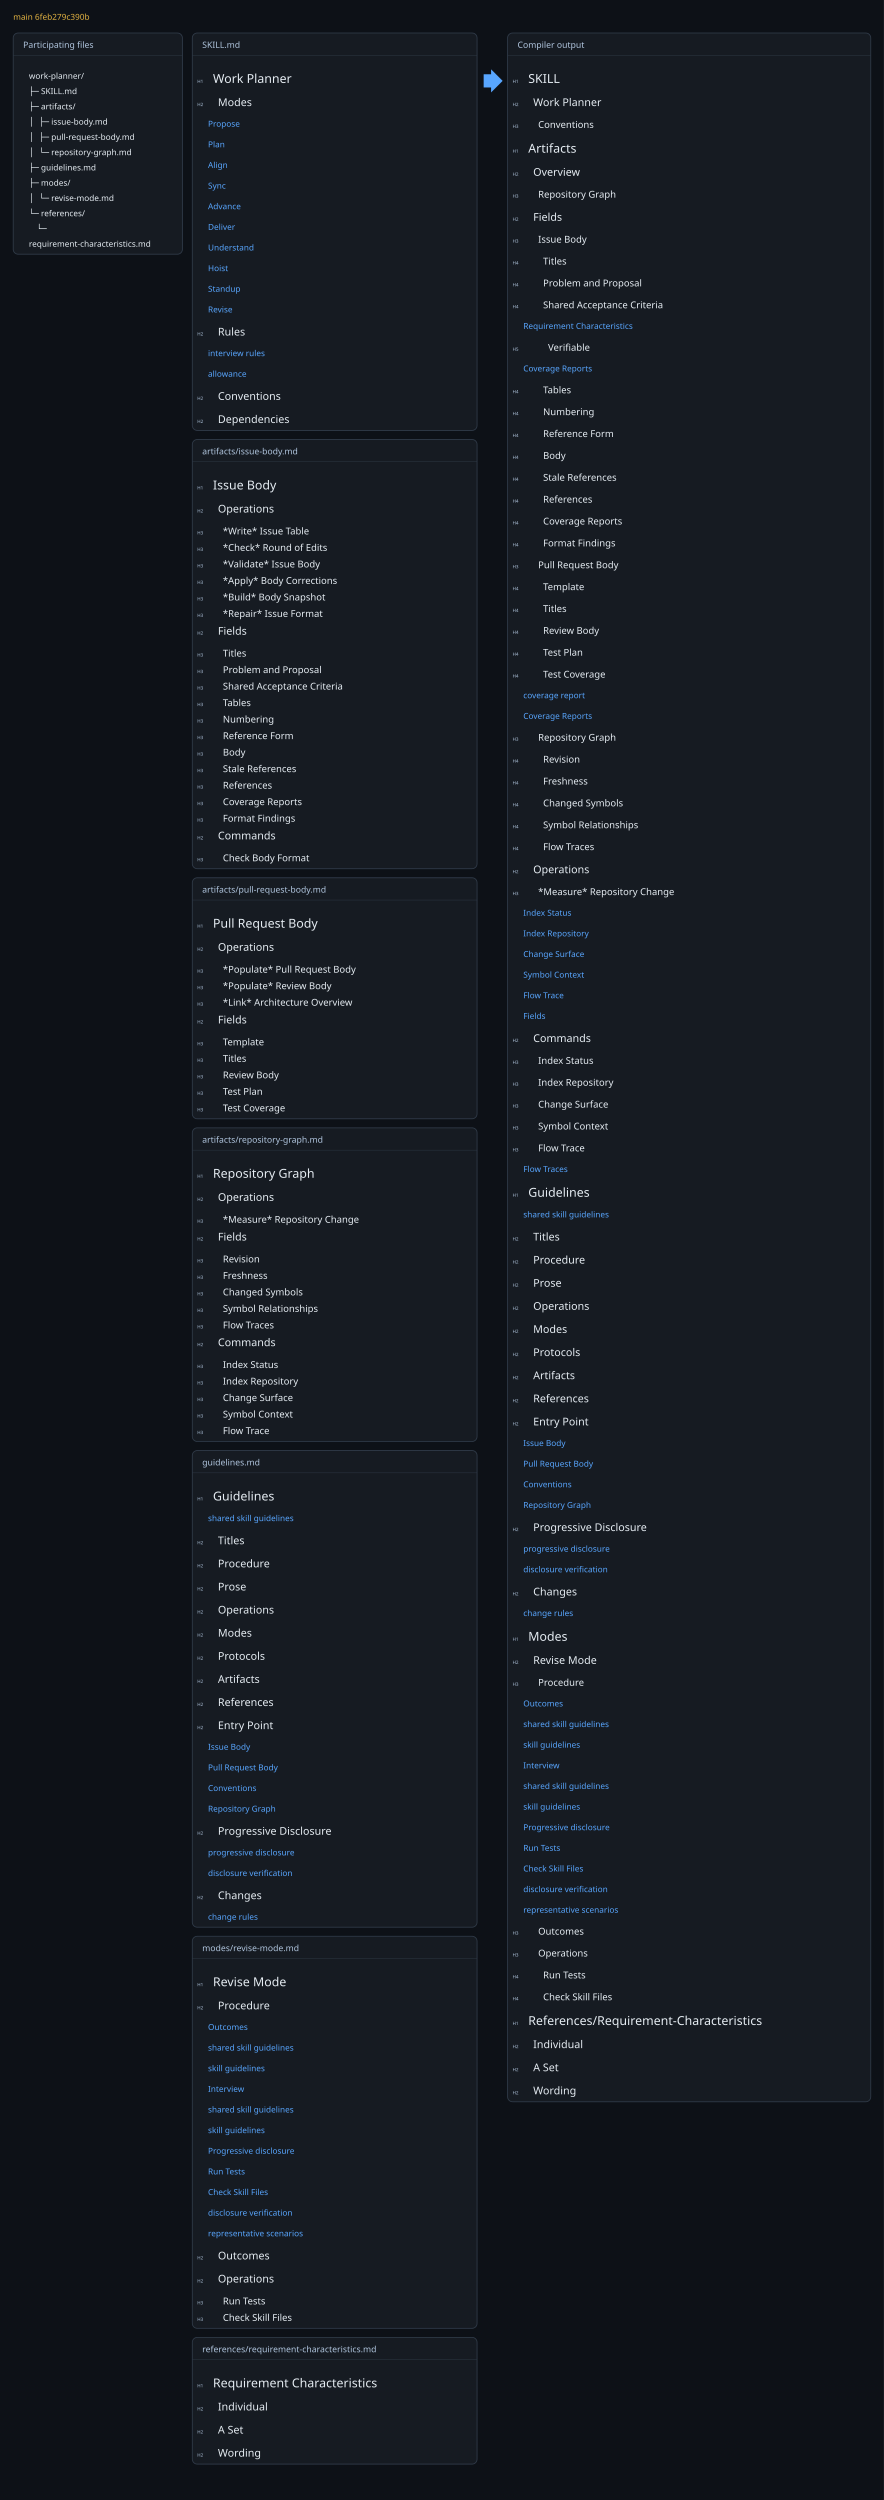
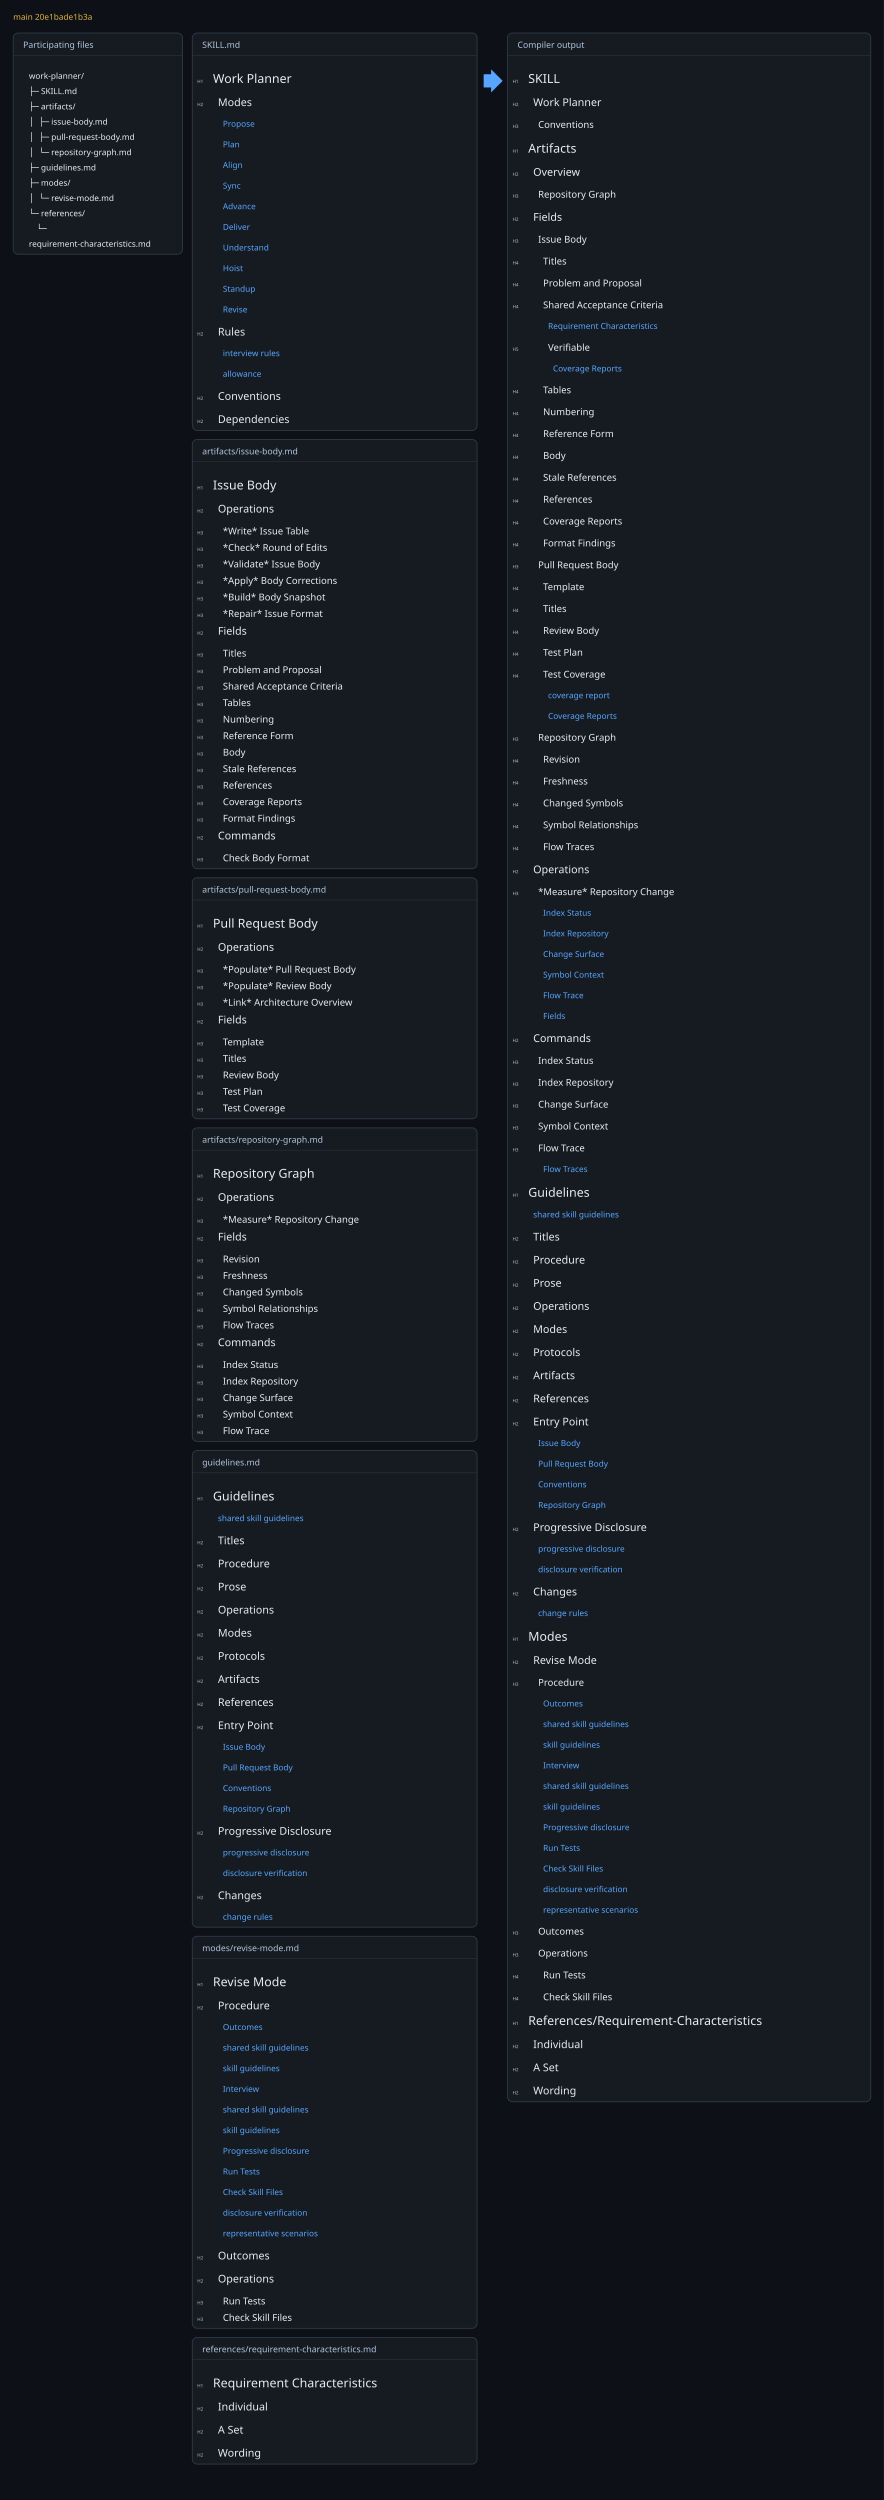
<svg xmlns="http://www.w3.org/2000/svg" width="2142" height="6058" viewBox="0 0 2142 6058" role="img" aria-labelledby="title desc">
  <rect width="2142" height="6058" fill="#0d1117" />
  <g font-family="IBM Plex Mono" xml:space="preserve">
-     <text x="32" y="48" font-size="20" fill="#e3b341" font-weight="400">main 6feb279c390b</text>
+     <text x="32" y="48" font-size="20" fill="#e3b341" font-weight="400">main 20e1bade1b3a</text>
    <rect x="32" y="80" width="410" height="536" rx="12" fill="#161b22" stroke="#303b49" stroke-width="2" />
    <text x="56" y="116" font-size="21" fill="#b1c6df" font-weight="400">Participating files</text>
    <path d="M32 134 H442" stroke="#303b49" />
    <text x="70" y="191" font-size="20" fill="#e6edf3" font-weight="400">work-planner/</text>
    <text x="70" y="228" font-size="20" fill="#e6edf3" font-weight="400">├─ SKILL.md</text>
    <text x="70" y="265" font-size="20" fill="#e6edf3" font-weight="400">├─ artifacts/</text>
    <text x="70" y="302" font-size="20" fill="#e6edf3" font-weight="400">│  ├─ issue-body.md</text>
    <text x="70" y="339" font-size="20" fill="#e6edf3" font-weight="400">│  ├─ pull-request-body.md</text>
    <text x="70" y="376" font-size="20" fill="#e6edf3" font-weight="400">│  └─ repository-graph.md</text>
    <text x="70" y="413" font-size="20" fill="#e6edf3" font-weight="400">├─ guidelines.md</text>
    <text x="70" y="450" font-size="20" fill="#e6edf3" font-weight="400">├─ modes/</text>
    <text x="70" y="487" font-size="20" fill="#e6edf3" font-weight="400">│  └─ revise-mode.md</text>
    <text x="70" y="524" font-size="20" fill="#e6edf3" font-weight="400">└─ references/</text>
    <text x="70" y="561" font-size="20" fill="#e6edf3" font-weight="400">   └─</text>
    <text x="70" y="598" font-size="20" fill="#e6edf3" font-weight="400">requirement-characteristics.md</text>
    <rect x="466" y="80" width="690" height="963" rx="12" fill="#161b22" stroke="#303b49" stroke-width="2" />
    <text x="490" y="116" font-size="21" fill="#b1c6df" font-weight="400">SKILL.md</text>
    <path d="M466 134 H1156" stroke="#303b49" />
    <text x="478" y="201" font-size="11" fill="#b1c6df" font-weight="400">H1</text>
    <text x="516" y="201" font-size="30" fill="#e6edf3" font-weight="500">Work Planner</text>
    <text x="478" y="257" font-size="11" fill="#b1c6df" font-weight="400">H2</text>
    <text x="528" y="257" font-size="26" fill="#e6edf3" font-weight="500">Modes</text>
-     <text x="504" y="307" font-size="20" fill="#58a6ff" font-weight="400">Propose</text>
-     <text x="504" y="357" font-size="20" fill="#58a6ff" font-weight="400">Plan</text>
-     <text x="504" y="407" font-size="20" fill="#58a6ff" font-weight="400">Align</text>
-     <text x="504" y="457" font-size="20" fill="#58a6ff" font-weight="400">Sync</text>
-     <text x="504" y="507" font-size="20" fill="#58a6ff" font-weight="400">Advance</text>
-     <text x="504" y="557" font-size="20" fill="#58a6ff" font-weight="400">Deliver</text>
-     <text x="504" y="607" font-size="20" fill="#58a6ff" font-weight="400">Understand</text>
-     <text x="504" y="657" font-size="20" fill="#58a6ff" font-weight="400">Hoist</text>
-     <text x="504" y="707" font-size="20" fill="#58a6ff" font-weight="400">Standup</text>
-     <text x="504" y="757" font-size="20" fill="#58a6ff" font-weight="400">Revise</text>
+     <text x="540" y="307" font-size="20" fill="#58a6ff" font-weight="400">Propose</text>
+     <text x="540" y="357" font-size="20" fill="#58a6ff" font-weight="400">Plan</text>
+     <text x="540" y="407" font-size="20" fill="#58a6ff" font-weight="400">Align</text>
+     <text x="540" y="457" font-size="20" fill="#58a6ff" font-weight="400">Sync</text>
+     <text x="540" y="507" font-size="20" fill="#58a6ff" font-weight="400">Advance</text>
+     <text x="540" y="557" font-size="20" fill="#58a6ff" font-weight="400">Deliver</text>
+     <text x="540" y="607" font-size="20" fill="#58a6ff" font-weight="400">Understand</text>
+     <text x="540" y="657" font-size="20" fill="#58a6ff" font-weight="400">Hoist</text>
+     <text x="540" y="707" font-size="20" fill="#58a6ff" font-weight="400">Standup</text>
+     <text x="540" y="757" font-size="20" fill="#58a6ff" font-weight="400">Revise</text>
    <text x="478" y="813" font-size="11" fill="#b1c6df" font-weight="400">H2</text>
    <text x="528" y="813" font-size="26" fill="#e6edf3" font-weight="500">Rules</text>
-     <text x="504" y="863" font-size="20" fill="#58a6ff" font-weight="400">interview rules</text>
-     <text x="504" y="913" font-size="20" fill="#58a6ff" font-weight="400">allowance</text>
+     <text x="540" y="863" font-size="20" fill="#58a6ff" font-weight="400">interview rules</text>
+     <text x="540" y="913" font-size="20" fill="#58a6ff" font-weight="400">allowance</text>
    <text x="478" y="969" font-size="11" fill="#b1c6df" font-weight="400">H2</text>
    <text x="528" y="969" font-size="26" fill="#e6edf3" font-weight="500">Conventions</text>
    <text x="478" y="1025" font-size="11" fill="#b1c6df" font-weight="400">H2</text>
    <text x="528" y="1025" font-size="26" fill="#e6edf3" font-weight="500">Dependencies</text>
    <rect x="466" y="1065" width="690" height="1040" rx="12" fill="#161b22" stroke="#303b49" stroke-width="2" />
    <text x="490" y="1101" font-size="21" fill="#b1c6df" font-weight="400">artifacts/issue-body.md</text>
    <path d="M466 1119 H1156" stroke="#303b49" />
    <text x="478" y="1186" font-size="11" fill="#b1c6df" font-weight="400">H1</text>
    <text x="516" y="1186" font-size="30" fill="#e6edf3" font-weight="500">Issue Body</text>
    <text x="478" y="1242" font-size="11" fill="#b1c6df" font-weight="400">H2</text>
    <text x="528" y="1242" font-size="26" fill="#e6edf3" font-weight="500">Operations</text>
    <text x="478" y="1295" font-size="11" fill="#b1c6df" font-weight="400">H3</text>
    <text x="540" y="1295" font-size="23" fill="#e6edf3" font-weight="500">*Write* Issue Table</text>
    <text x="478" y="1335" font-size="11" fill="#b1c6df" font-weight="400">H3</text>
    <text x="540" y="1335" font-size="23" fill="#e6edf3" font-weight="500">*Check* Round of Edits</text>
    <text x="478" y="1375" font-size="11" fill="#b1c6df" font-weight="400">H3</text>
    <text x="540" y="1375" font-size="23" fill="#e6edf3" font-weight="500">*Validate* Issue Body</text>
    <text x="478" y="1415" font-size="11" fill="#b1c6df" font-weight="400">H3</text>
    <text x="540" y="1415" font-size="23" fill="#e6edf3" font-weight="500">*Apply* Body Corrections</text>
    <text x="478" y="1455" font-size="11" fill="#b1c6df" font-weight="400">H3</text>
    <text x="540" y="1455" font-size="23" fill="#e6edf3" font-weight="500">*Build* Body Snapshot</text>
    <text x="478" y="1495" font-size="11" fill="#b1c6df" font-weight="400">H3</text>
    <text x="540" y="1495" font-size="23" fill="#e6edf3" font-weight="500">*Repair* Issue Format</text>
    <text x="478" y="1538" font-size="11" fill="#b1c6df" font-weight="400">H2</text>
    <text x="528" y="1538" font-size="26" fill="#e6edf3" font-weight="500">Fields</text>
    <text x="478" y="1591" font-size="11" fill="#b1c6df" font-weight="400">H3</text>
    <text x="540" y="1591" font-size="23" fill="#e6edf3" font-weight="500">Titles</text>
    <text x="478" y="1631" font-size="11" fill="#b1c6df" font-weight="400">H3</text>
    <text x="540" y="1631" font-size="23" fill="#e6edf3" font-weight="500">Problem and Proposal</text>
    <text x="478" y="1671" font-size="11" fill="#b1c6df" font-weight="400">H3</text>
    <text x="540" y="1671" font-size="23" fill="#e6edf3" font-weight="500">Shared Acceptance Criteria</text>
    <text x="478" y="1711" font-size="11" fill="#b1c6df" font-weight="400">H3</text>
    <text x="540" y="1711" font-size="23" fill="#e6edf3" font-weight="500">Tables</text>
    <text x="478" y="1751" font-size="11" fill="#b1c6df" font-weight="400">H3</text>
    <text x="540" y="1751" font-size="23" fill="#e6edf3" font-weight="500">Numbering</text>
    <text x="478" y="1791" font-size="11" fill="#b1c6df" font-weight="400">H3</text>
    <text x="540" y="1791" font-size="23" fill="#e6edf3" font-weight="500">Reference Form</text>
    <text x="478" y="1831" font-size="11" fill="#b1c6df" font-weight="400">H3</text>
    <text x="540" y="1831" font-size="23" fill="#e6edf3" font-weight="500">Body</text>
    <text x="478" y="1871" font-size="11" fill="#b1c6df" font-weight="400">H3</text>
    <text x="540" y="1871" font-size="23" fill="#e6edf3" font-weight="500">Stale References</text>
    <text x="478" y="1911" font-size="11" fill="#b1c6df" font-weight="400">H3</text>
    <text x="540" y="1911" font-size="23" fill="#e6edf3" font-weight="500">References</text>
    <text x="478" y="1951" font-size="11" fill="#b1c6df" font-weight="400">H3</text>
    <text x="540" y="1951" font-size="23" fill="#e6edf3" font-weight="500">Coverage Reports</text>
    <text x="478" y="1991" font-size="11" fill="#b1c6df" font-weight="400">H3</text>
    <text x="540" y="1991" font-size="23" fill="#e6edf3" font-weight="500">Format Findings</text>
    <text x="478" y="2034" font-size="11" fill="#b1c6df" font-weight="400">H2</text>
    <text x="528" y="2034" font-size="26" fill="#e6edf3" font-weight="500">Commands</text>
    <text x="478" y="2087" font-size="11" fill="#b1c6df" font-weight="400">H3</text>
    <text x="540" y="2087" font-size="23" fill="#e6edf3" font-weight="500">Check Body Format</text>
    <rect x="466" y="2127" width="690" height="584" rx="12" fill="#161b22" stroke="#303b49" stroke-width="2" />
    <text x="490" y="2163" font-size="21" fill="#b1c6df" font-weight="400">artifacts/pull-request-body.md</text>
    <path d="M466 2181 H1156" stroke="#303b49" />
    <text x="478" y="2248" font-size="11" fill="#b1c6df" font-weight="400">H1</text>
    <text x="516" y="2248" font-size="30" fill="#e6edf3" font-weight="500">Pull Request Body</text>
    <text x="478" y="2304" font-size="11" fill="#b1c6df" font-weight="400">H2</text>
    <text x="528" y="2304" font-size="26" fill="#e6edf3" font-weight="500">Operations</text>
    <text x="478" y="2357" font-size="11" fill="#b1c6df" font-weight="400">H3</text>
    <text x="540" y="2357" font-size="23" fill="#e6edf3" font-weight="500">*Populate* Pull Request Body</text>
    <text x="478" y="2397" font-size="11" fill="#b1c6df" font-weight="400">H3</text>
    <text x="540" y="2397" font-size="23" fill="#e6edf3" font-weight="500">*Populate* Review Body</text>
    <text x="478" y="2437" font-size="11" fill="#b1c6df" font-weight="400">H3</text>
    <text x="540" y="2437" font-size="23" fill="#e6edf3" font-weight="500">*Link* Architecture Overview</text>
    <text x="478" y="2480" font-size="11" fill="#b1c6df" font-weight="400">H2</text>
    <text x="528" y="2480" font-size="26" fill="#e6edf3" font-weight="500">Fields</text>
    <text x="478" y="2533" font-size="11" fill="#b1c6df" font-weight="400">H3</text>
    <text x="540" y="2533" font-size="23" fill="#e6edf3" font-weight="500">Template</text>
    <text x="478" y="2573" font-size="11" fill="#b1c6df" font-weight="400">H3</text>
    <text x="540" y="2573" font-size="23" fill="#e6edf3" font-weight="500">Titles</text>
    <text x="478" y="2613" font-size="11" fill="#b1c6df" font-weight="400">H3</text>
    <text x="540" y="2613" font-size="23" fill="#e6edf3" font-weight="500">Review Body</text>
    <text x="478" y="2653" font-size="11" fill="#b1c6df" font-weight="400">H3</text>
    <text x="540" y="2653" font-size="23" fill="#e6edf3" font-weight="500">Test Plan</text>
    <text x="478" y="2693" font-size="11" fill="#b1c6df" font-weight="400">H3</text>
    <text x="540" y="2693" font-size="23" fill="#e6edf3" font-weight="500">Test Coverage</text>
    <rect x="466" y="2733" width="690" height="760" rx="12" fill="#161b22" stroke="#303b49" stroke-width="2" />
    <text x="490" y="2769" font-size="21" fill="#b1c6df" font-weight="400">artifacts/repository-graph.md</text>
    <path d="M466 2787 H1156" stroke="#303b49" />
    <text x="478" y="2854" font-size="11" fill="#b1c6df" font-weight="400">H1</text>
    <text x="516" y="2854" font-size="30" fill="#e6edf3" font-weight="500">Repository Graph</text>
    <text x="478" y="2910" font-size="11" fill="#b1c6df" font-weight="400">H2</text>
    <text x="528" y="2910" font-size="26" fill="#e6edf3" font-weight="500">Operations</text>
    <text x="478" y="2963" font-size="11" fill="#b1c6df" font-weight="400">H3</text>
    <text x="540" y="2963" font-size="23" fill="#e6edf3" font-weight="500">*Measure* Repository Change</text>
    <text x="478" y="3006" font-size="11" fill="#b1c6df" font-weight="400">H2</text>
    <text x="528" y="3006" font-size="26" fill="#e6edf3" font-weight="500">Fields</text>
    <text x="478" y="3059" font-size="11" fill="#b1c6df" font-weight="400">H3</text>
    <text x="540" y="3059" font-size="23" fill="#e6edf3" font-weight="500">Revision</text>
    <text x="478" y="3099" font-size="11" fill="#b1c6df" font-weight="400">H3</text>
    <text x="540" y="3099" font-size="23" fill="#e6edf3" font-weight="500">Freshness</text>
    <text x="478" y="3139" font-size="11" fill="#b1c6df" font-weight="400">H3</text>
    <text x="540" y="3139" font-size="23" fill="#e6edf3" font-weight="500">Changed Symbols</text>
    <text x="478" y="3179" font-size="11" fill="#b1c6df" font-weight="400">H3</text>
    <text x="540" y="3179" font-size="23" fill="#e6edf3" font-weight="500">Symbol Relationships</text>
    <text x="478" y="3219" font-size="11" fill="#b1c6df" font-weight="400">H3</text>
    <text x="540" y="3219" font-size="23" fill="#e6edf3" font-weight="500">Flow Traces</text>
    <text x="478" y="3262" font-size="11" fill="#b1c6df" font-weight="400">H2</text>
    <text x="528" y="3262" font-size="26" fill="#e6edf3" font-weight="500">Commands</text>
    <text x="478" y="3315" font-size="11" fill="#b1c6df" font-weight="400">H3</text>
    <text x="540" y="3315" font-size="23" fill="#e6edf3" font-weight="500">Index Status</text>
    <text x="478" y="3355" font-size="11" fill="#b1c6df" font-weight="400">H3</text>
    <text x="540" y="3355" font-size="23" fill="#e6edf3" font-weight="500">Index Repository</text>
    <text x="478" y="3395" font-size="11" fill="#b1c6df" font-weight="400">H3</text>
    <text x="540" y="3395" font-size="23" fill="#e6edf3" font-weight="500">Change Surface</text>
    <text x="478" y="3435" font-size="11" fill="#b1c6df" font-weight="400">H3</text>
    <text x="540" y="3435" font-size="23" fill="#e6edf3" font-weight="500">Symbol Context</text>
    <text x="478" y="3475" font-size="11" fill="#b1c6df" font-weight="400">H3</text>
    <text x="540" y="3475" font-size="23" fill="#e6edf3" font-weight="500">Flow Trace</text>
    <rect x="466" y="3515" width="690" height="1155" rx="12" fill="#161b22" stroke="#303b49" stroke-width="2" />
    <text x="490" y="3551" font-size="21" fill="#b1c6df" font-weight="400">guidelines.md</text>
    <path d="M466 3569 H1156" stroke="#303b49" />
    <text x="478" y="3636" font-size="11" fill="#b1c6df" font-weight="400">H1</text>
    <text x="516" y="3636" font-size="30" fill="#e6edf3" font-weight="500">Guidelines</text>
-     <text x="504" y="3686" font-size="20" fill="#58a6ff" font-weight="400">shared skill guidelines</text>
+     <text x="528" y="3686" font-size="20" fill="#58a6ff" font-weight="400">shared skill guidelines</text>
    <text x="478" y="3742" font-size="11" fill="#b1c6df" font-weight="400">H2</text>
    <text x="528" y="3742" font-size="26" fill="#e6edf3" font-weight="500">Titles</text>
    <text x="478" y="3798" font-size="11" fill="#b1c6df" font-weight="400">H2</text>
    <text x="528" y="3798" font-size="26" fill="#e6edf3" font-weight="500">Procedure</text>
    <text x="478" y="3854" font-size="11" fill="#b1c6df" font-weight="400">H2</text>
    <text x="528" y="3854" font-size="26" fill="#e6edf3" font-weight="500">Prose</text>
    <text x="478" y="3910" font-size="11" fill="#b1c6df" font-weight="400">H2</text>
    <text x="528" y="3910" font-size="26" fill="#e6edf3" font-weight="500">Operations</text>
    <text x="478" y="3966" font-size="11" fill="#b1c6df" font-weight="400">H2</text>
    <text x="528" y="3966" font-size="26" fill="#e6edf3" font-weight="500">Modes</text>
    <text x="478" y="4022" font-size="11" fill="#b1c6df" font-weight="400">H2</text>
    <text x="528" y="4022" font-size="26" fill="#e6edf3" font-weight="500">Protocols</text>
    <text x="478" y="4078" font-size="11" fill="#b1c6df" font-weight="400">H2</text>
    <text x="528" y="4078" font-size="26" fill="#e6edf3" font-weight="500">Artifacts</text>
    <text x="478" y="4134" font-size="11" fill="#b1c6df" font-weight="400">H2</text>
    <text x="528" y="4134" font-size="26" fill="#e6edf3" font-weight="500">References</text>
    <text x="478" y="4190" font-size="11" fill="#b1c6df" font-weight="400">H2</text>
    <text x="528" y="4190" font-size="26" fill="#e6edf3" font-weight="500">Entry Point</text>
-     <text x="504" y="4240" font-size="20" fill="#58a6ff" font-weight="400">Issue Body</text>
-     <text x="504" y="4290" font-size="20" fill="#58a6ff" font-weight="400">Pull Request Body</text>
-     <text x="504" y="4340" font-size="20" fill="#58a6ff" font-weight="400">Conventions</text>
-     <text x="504" y="4390" font-size="20" fill="#58a6ff" font-weight="400">Repository Graph</text>
+     <text x="540" y="4240" font-size="20" fill="#58a6ff" font-weight="400">Issue Body</text>
+     <text x="540" y="4290" font-size="20" fill="#58a6ff" font-weight="400">Pull Request Body</text>
+     <text x="540" y="4340" font-size="20" fill="#58a6ff" font-weight="400">Conventions</text>
+     <text x="540" y="4390" font-size="20" fill="#58a6ff" font-weight="400">Repository Graph</text>
    <text x="478" y="4446" font-size="11" fill="#b1c6df" font-weight="400">H2</text>
    <text x="528" y="4446" font-size="26" fill="#e6edf3" font-weight="500">Progressive Disclosure</text>
-     <text x="504" y="4496" font-size="20" fill="#58a6ff" font-weight="400">progressive disclosure</text>
-     <text x="504" y="4546" font-size="20" fill="#58a6ff" font-weight="400">disclosure verification</text>
+     <text x="540" y="4496" font-size="20" fill="#58a6ff" font-weight="400">progressive disclosure</text>
+     <text x="540" y="4546" font-size="20" fill="#58a6ff" font-weight="400">disclosure verification</text>
    <text x="478" y="4602" font-size="11" fill="#b1c6df" font-weight="400">H2</text>
    <text x="528" y="4602" font-size="26" fill="#e6edf3" font-weight="500">Changes</text>
-     <text x="504" y="4652" font-size="20" fill="#58a6ff" font-weight="400">change rules</text>
+     <text x="540" y="4652" font-size="20" fill="#58a6ff" font-weight="400">change rules</text>
    <rect x="466" y="4692" width="690" height="950" rx="12" fill="#161b22" stroke="#303b49" stroke-width="2" />
    <text x="490" y="4728" font-size="21" fill="#b1c6df" font-weight="400">modes/revise-mode.md</text>
    <path d="M466 4746 H1156" stroke="#303b49" />
    <text x="478" y="4813" font-size="11" fill="#b1c6df" font-weight="400">H1</text>
    <text x="516" y="4813" font-size="30" fill="#e6edf3" font-weight="500">Revise Mode</text>
    <text x="478" y="4869" font-size="11" fill="#b1c6df" font-weight="400">H2</text>
    <text x="528" y="4869" font-size="26" fill="#e6edf3" font-weight="500">Procedure</text>
-     <text x="504" y="4919" font-size="20" fill="#58a6ff" font-weight="400">Outcomes</text>
-     <text x="504" y="4969" font-size="20" fill="#58a6ff" font-weight="400">shared skill guidelines</text>
-     <text x="504" y="5019" font-size="20" fill="#58a6ff" font-weight="400">skill guidelines</text>
-     <text x="504" y="5069" font-size="20" fill="#58a6ff" font-weight="400">Interview</text>
-     <text x="504" y="5119" font-size="20" fill="#58a6ff" font-weight="400">shared skill guidelines</text>
-     <text x="504" y="5169" font-size="20" fill="#58a6ff" font-weight="400">skill guidelines</text>
-     <text x="504" y="5219" font-size="20" fill="#58a6ff" font-weight="400">Progressive disclosure</text>
-     <text x="504" y="5269" font-size="20" fill="#58a6ff" font-weight="400">Run Tests</text>
-     <text x="504" y="5319" font-size="20" fill="#58a6ff" font-weight="400">Check Skill Files</text>
-     <text x="504" y="5369" font-size="20" fill="#58a6ff" font-weight="400">disclosure verification</text>
-     <text x="504" y="5419" font-size="20" fill="#58a6ff" font-weight="400">representative scenarios</text>
+     <text x="540" y="4919" font-size="20" fill="#58a6ff" font-weight="400">Outcomes</text>
+     <text x="540" y="4969" font-size="20" fill="#58a6ff" font-weight="400">shared skill guidelines</text>
+     <text x="540" y="5019" font-size="20" fill="#58a6ff" font-weight="400">skill guidelines</text>
+     <text x="540" y="5069" font-size="20" fill="#58a6ff" font-weight="400">Interview</text>
+     <text x="540" y="5119" font-size="20" fill="#58a6ff" font-weight="400">shared skill guidelines</text>
+     <text x="540" y="5169" font-size="20" fill="#58a6ff" font-weight="400">skill guidelines</text>
+     <text x="540" y="5219" font-size="20" fill="#58a6ff" font-weight="400">Progressive disclosure</text>
+     <text x="540" y="5269" font-size="20" fill="#58a6ff" font-weight="400">Run Tests</text>
+     <text x="540" y="5319" font-size="20" fill="#58a6ff" font-weight="400">Check Skill Files</text>
+     <text x="540" y="5369" font-size="20" fill="#58a6ff" font-weight="400">disclosure verification</text>
+     <text x="540" y="5419" font-size="20" fill="#58a6ff" font-weight="400">representative scenarios</text>
    <text x="478" y="5475" font-size="11" fill="#b1c6df" font-weight="400">H2</text>
    <text x="528" y="5475" font-size="26" fill="#e6edf3" font-weight="500">Outcomes</text>
    <text x="478" y="5531" font-size="11" fill="#b1c6df" font-weight="400">H2</text>
    <text x="528" y="5531" font-size="26" fill="#e6edf3" font-weight="500">Operations</text>
    <text x="478" y="5584" font-size="11" fill="#b1c6df" font-weight="400">H3</text>
    <text x="540" y="5584" font-size="23" fill="#e6edf3" font-weight="500">Run Tests</text>
    <text x="478" y="5624" font-size="11" fill="#b1c6df" font-weight="400">H3</text>
    <text x="540" y="5624" font-size="23" fill="#e6edf3" font-weight="500">Check Skill Files</text>
    <rect x="466" y="5664" width="690" height="307" rx="12" fill="#161b22" stroke="#303b49" stroke-width="2" />
    <text x="490" y="5700" font-size="21" fill="#b1c6df" font-weight="400">references/requirement-characteristics.md</text>
    <path d="M466 5718 H1156" stroke="#303b49" />
    <text x="478" y="5785" font-size="11" fill="#b1c6df" font-weight="400">H1</text>
    <text x="516" y="5785" font-size="30" fill="#e6edf3" font-weight="500">Requirement Characteristics</text>
    <text x="478" y="5841" font-size="11" fill="#b1c6df" font-weight="400">H2</text>
    <text x="528" y="5841" font-size="26" fill="#e6edf3" font-weight="500">Individual</text>
    <text x="478" y="5897" font-size="11" fill="#b1c6df" font-weight="400">H2</text>
    <text x="528" y="5897" font-size="26" fill="#e6edf3" font-weight="500">A Set</text>
    <text x="478" y="5953" font-size="11" fill="#b1c6df" font-weight="400">H2</text>
    <text x="528" y="5953" font-size="26" fill="#e6edf3" font-weight="500">Wording</text>
    <rect x="1230" y="80" width="880" height="5013" rx="12" fill="#161b22" stroke="#303b49" stroke-width="2" />
    <text x="1254" y="116" font-size="21" fill="#b1c6df" font-weight="400">Compiler output</text>
    <path d="M1230 134 H2110" stroke="#303b49" />
    <text x="1242" y="201" font-size="11" fill="#b1c6df" font-weight="400">H1</text>
    <text x="1280" y="201" font-size="30" fill="#e6edf3" font-weight="500">SKILL</text>
    <text x="1242" y="257" font-size="11" fill="#b1c6df" font-weight="400">H2</text>
    <text x="1292" y="257" font-size="26" fill="#e6edf3" font-weight="500">Work Planner</text>
    <text x="1242" y="310" font-size="11" fill="#b1c6df" font-weight="400">H3</text>
    <text x="1304" y="310" font-size="23" fill="#e6edf3" font-weight="500">Conventions</text>
    <text x="1242" y="370" font-size="11" fill="#b1c6df" font-weight="400">H1</text>
    <text x="1280" y="370" font-size="30" fill="#e6edf3" font-weight="500">Artifacts</text>
    <text x="1242" y="426" font-size="11" fill="#b1c6df" font-weight="400">H2</text>
    <text x="1292" y="426" font-size="26" fill="#e6edf3" font-weight="500">Overview</text>
    <text x="1242" y="479" font-size="11" fill="#b1c6df" font-weight="400">H3</text>
    <text x="1304" y="479" font-size="23" fill="#e6edf3" font-weight="500">Repository Graph</text>
    <text x="1242" y="535" font-size="11" fill="#b1c6df" font-weight="400">H2</text>
    <text x="1292" y="535" font-size="26" fill="#e6edf3" font-weight="500">Fields</text>
    <text x="1242" y="588" font-size="11" fill="#b1c6df" font-weight="400">H3</text>
    <text x="1304" y="588" font-size="23" fill="#e6edf3" font-weight="500">Issue Body</text>
    <text x="1242" y="641" font-size="11" fill="#b1c6df" font-weight="400">H4</text>
    <text x="1316" y="641" font-size="23" fill="#e6edf3" font-weight="500">Titles</text>
    <text x="1242" y="694" font-size="11" fill="#b1c6df" font-weight="400">H4</text>
    <text x="1316" y="694" font-size="23" fill="#e6edf3" font-weight="500">Problem and Proposal</text>
    <text x="1242" y="747" font-size="11" fill="#b1c6df" font-weight="400">H4</text>
    <text x="1316" y="747" font-size="23" fill="#e6edf3" font-weight="500">Shared Acceptance Criteria</text>
-     <text x="1268" y="797" font-size="20" fill="#58a6ff" font-weight="400">Requirement Characteristics</text>
+     <text x="1328" y="797" font-size="20" fill="#58a6ff" font-weight="400">Requirement Characteristics</text>
    <text x="1242" y="850" font-size="11" fill="#b1c6df" font-weight="400">H5</text>
    <text x="1328" y="850" font-size="23" fill="#e6edf3" font-weight="500">Verifiable</text>
-     <text x="1268" y="900" font-size="20" fill="#58a6ff" font-weight="400">Coverage Reports</text>
+     <text x="1340" y="900" font-size="20" fill="#58a6ff" font-weight="400">Coverage Reports</text>
    <text x="1242" y="953" font-size="11" fill="#b1c6df" font-weight="400">H4</text>
    <text x="1316" y="953" font-size="23" fill="#e6edf3" font-weight="500">Tables</text>
    <text x="1242" y="1006" font-size="11" fill="#b1c6df" font-weight="400">H4</text>
    <text x="1316" y="1006" font-size="23" fill="#e6edf3" font-weight="500">Numbering</text>
    <text x="1242" y="1059" font-size="11" fill="#b1c6df" font-weight="400">H4</text>
    <text x="1316" y="1059" font-size="23" fill="#e6edf3" font-weight="500">Reference Form</text>
    <text x="1242" y="1112" font-size="11" fill="#b1c6df" font-weight="400">H4</text>
    <text x="1316" y="1112" font-size="23" fill="#e6edf3" font-weight="500">Body</text>
    <text x="1242" y="1165" font-size="11" fill="#b1c6df" font-weight="400">H4</text>
    <text x="1316" y="1165" font-size="23" fill="#e6edf3" font-weight="500">Stale References</text>
    <text x="1242" y="1218" font-size="11" fill="#b1c6df" font-weight="400">H4</text>
    <text x="1316" y="1218" font-size="23" fill="#e6edf3" font-weight="500">References</text>
    <text x="1242" y="1271" font-size="11" fill="#b1c6df" font-weight="400">H4</text>
    <text x="1316" y="1271" font-size="23" fill="#e6edf3" font-weight="500">Coverage Reports</text>
    <text x="1242" y="1324" font-size="11" fill="#b1c6df" font-weight="400">H4</text>
    <text x="1316" y="1324" font-size="23" fill="#e6edf3" font-weight="500">Format Findings</text>
    <text x="1242" y="1377" font-size="11" fill="#b1c6df" font-weight="400">H3</text>
    <text x="1304" y="1377" font-size="23" fill="#e6edf3" font-weight="500">Pull Request Body</text>
    <text x="1242" y="1430" font-size="11" fill="#b1c6df" font-weight="400">H4</text>
    <text x="1316" y="1430" font-size="23" fill="#e6edf3" font-weight="500">Template</text>
    <text x="1242" y="1483" font-size="11" fill="#b1c6df" font-weight="400">H4</text>
    <text x="1316" y="1483" font-size="23" fill="#e6edf3" font-weight="500">Titles</text>
    <text x="1242" y="1536" font-size="11" fill="#b1c6df" font-weight="400">H4</text>
    <text x="1316" y="1536" font-size="23" fill="#e6edf3" font-weight="500">Review Body</text>
    <text x="1242" y="1589" font-size="11" fill="#b1c6df" font-weight="400">H4</text>
    <text x="1316" y="1589" font-size="23" fill="#e6edf3" font-weight="500">Test Plan</text>
    <text x="1242" y="1642" font-size="11" fill="#b1c6df" font-weight="400">H4</text>
    <text x="1316" y="1642" font-size="23" fill="#e6edf3" font-weight="500">Test Coverage</text>
-     <text x="1268" y="1692" font-size="20" fill="#58a6ff" font-weight="400">coverage report</text>
-     <text x="1268" y="1742" font-size="20" fill="#58a6ff" font-weight="400">Coverage Reports</text>
+     <text x="1328" y="1692" font-size="20" fill="#58a6ff" font-weight="400">coverage report</text>
+     <text x="1328" y="1742" font-size="20" fill="#58a6ff" font-weight="400">Coverage Reports</text>
    <text x="1242" y="1795" font-size="11" fill="#b1c6df" font-weight="400">H3</text>
    <text x="1304" y="1795" font-size="23" fill="#e6edf3" font-weight="500">Repository Graph</text>
    <text x="1242" y="1848" font-size="11" fill="#b1c6df" font-weight="400">H4</text>
    <text x="1316" y="1848" font-size="23" fill="#e6edf3" font-weight="500">Revision</text>
    <text x="1242" y="1901" font-size="11" fill="#b1c6df" font-weight="400">H4</text>
    <text x="1316" y="1901" font-size="23" fill="#e6edf3" font-weight="500">Freshness</text>
    <text x="1242" y="1954" font-size="11" fill="#b1c6df" font-weight="400">H4</text>
    <text x="1316" y="1954" font-size="23" fill="#e6edf3" font-weight="500">Changed Symbols</text>
    <text x="1242" y="2007" font-size="11" fill="#b1c6df" font-weight="400">H4</text>
    <text x="1316" y="2007" font-size="23" fill="#e6edf3" font-weight="500">Symbol Relationships</text>
    <text x="1242" y="2060" font-size="11" fill="#b1c6df" font-weight="400">H4</text>
    <text x="1316" y="2060" font-size="23" fill="#e6edf3" font-weight="500">Flow Traces</text>
    <text x="1242" y="2116" font-size="11" fill="#b1c6df" font-weight="400">H2</text>
    <text x="1292" y="2116" font-size="26" fill="#e6edf3" font-weight="500">Operations</text>
    <text x="1242" y="2169" font-size="11" fill="#b1c6df" font-weight="400">H3</text>
    <text x="1304" y="2169" font-size="23" fill="#e6edf3" font-weight="500">*Measure* Repository Change</text>
-     <text x="1268" y="2219" font-size="20" fill="#58a6ff" font-weight="400">Index Status</text>
-     <text x="1268" y="2269" font-size="20" fill="#58a6ff" font-weight="400">Index Repository</text>
-     <text x="1268" y="2319" font-size="20" fill="#58a6ff" font-weight="400">Change Surface</text>
-     <text x="1268" y="2369" font-size="20" fill="#58a6ff" font-weight="400">Symbol Context</text>
-     <text x="1268" y="2419" font-size="20" fill="#58a6ff" font-weight="400">Flow Trace</text>
-     <text x="1268" y="2469" font-size="20" fill="#58a6ff" font-weight="400">Fields</text>
+     <text x="1316" y="2219" font-size="20" fill="#58a6ff" font-weight="400">Index Status</text>
+     <text x="1316" y="2269" font-size="20" fill="#58a6ff" font-weight="400">Index Repository</text>
+     <text x="1316" y="2319" font-size="20" fill="#58a6ff" font-weight="400">Change Surface</text>
+     <text x="1316" y="2369" font-size="20" fill="#58a6ff" font-weight="400">Symbol Context</text>
+     <text x="1316" y="2419" font-size="20" fill="#58a6ff" font-weight="400">Flow Trace</text>
+     <text x="1316" y="2469" font-size="20" fill="#58a6ff" font-weight="400">Fields</text>
    <text x="1242" y="2525" font-size="11" fill="#b1c6df" font-weight="400">H2</text>
    <text x="1292" y="2525" font-size="26" fill="#e6edf3" font-weight="500">Commands</text>
    <text x="1242" y="2578" font-size="11" fill="#b1c6df" font-weight="400">H3</text>
    <text x="1304" y="2578" font-size="23" fill="#e6edf3" font-weight="500">Index Status</text>
    <text x="1242" y="2631" font-size="11" fill="#b1c6df" font-weight="400">H3</text>
    <text x="1304" y="2631" font-size="23" fill="#e6edf3" font-weight="500">Index Repository</text>
    <text x="1242" y="2684" font-size="11" fill="#b1c6df" font-weight="400">H3</text>
    <text x="1304" y="2684" font-size="23" fill="#e6edf3" font-weight="500">Change Surface</text>
    <text x="1242" y="2737" font-size="11" fill="#b1c6df" font-weight="400">H3</text>
    <text x="1304" y="2737" font-size="23" fill="#e6edf3" font-weight="500">Symbol Context</text>
    <text x="1242" y="2790" font-size="11" fill="#b1c6df" font-weight="400">H3</text>
    <text x="1304" y="2790" font-size="23" fill="#e6edf3" font-weight="500">Flow Trace</text>
-     <text x="1268" y="2840" font-size="20" fill="#58a6ff" font-weight="400">Flow Traces</text>
+     <text x="1316" y="2840" font-size="20" fill="#58a6ff" font-weight="400">Flow Traces</text>
    <text x="1242" y="2900" font-size="11" fill="#b1c6df" font-weight="400">H1</text>
    <text x="1280" y="2900" font-size="30" fill="#e6edf3" font-weight="500">Guidelines</text>
-     <text x="1268" y="2950" font-size="20" fill="#58a6ff" font-weight="400">shared skill guidelines</text>
+     <text x="1292" y="2950" font-size="20" fill="#58a6ff" font-weight="400">shared skill guidelines</text>
    <text x="1242" y="3006" font-size="11" fill="#b1c6df" font-weight="400">H2</text>
    <text x="1292" y="3006" font-size="26" fill="#e6edf3" font-weight="500">Titles</text>
    <text x="1242" y="3062" font-size="11" fill="#b1c6df" font-weight="400">H2</text>
    <text x="1292" y="3062" font-size="26" fill="#e6edf3" font-weight="500">Procedure</text>
    <text x="1242" y="3118" font-size="11" fill="#b1c6df" font-weight="400">H2</text>
    <text x="1292" y="3118" font-size="26" fill="#e6edf3" font-weight="500">Prose</text>
    <text x="1242" y="3174" font-size="11" fill="#b1c6df" font-weight="400">H2</text>
    <text x="1292" y="3174" font-size="26" fill="#e6edf3" font-weight="500">Operations</text>
    <text x="1242" y="3230" font-size="11" fill="#b1c6df" font-weight="400">H2</text>
    <text x="1292" y="3230" font-size="26" fill="#e6edf3" font-weight="500">Modes</text>
    <text x="1242" y="3286" font-size="11" fill="#b1c6df" font-weight="400">H2</text>
    <text x="1292" y="3286" font-size="26" fill="#e6edf3" font-weight="500">Protocols</text>
    <text x="1242" y="3342" font-size="11" fill="#b1c6df" font-weight="400">H2</text>
    <text x="1292" y="3342" font-size="26" fill="#e6edf3" font-weight="500">Artifacts</text>
    <text x="1242" y="3398" font-size="11" fill="#b1c6df" font-weight="400">H2</text>
    <text x="1292" y="3398" font-size="26" fill="#e6edf3" font-weight="500">References</text>
    <text x="1242" y="3454" font-size="11" fill="#b1c6df" font-weight="400">H2</text>
    <text x="1292" y="3454" font-size="26" fill="#e6edf3" font-weight="500">Entry Point</text>
-     <text x="1268" y="3504" font-size="20" fill="#58a6ff" font-weight="400">Issue Body</text>
-     <text x="1268" y="3554" font-size="20" fill="#58a6ff" font-weight="400">Pull Request Body</text>
-     <text x="1268" y="3604" font-size="20" fill="#58a6ff" font-weight="400">Conventions</text>
-     <text x="1268" y="3654" font-size="20" fill="#58a6ff" font-weight="400">Repository Graph</text>
+     <text x="1304" y="3504" font-size="20" fill="#58a6ff" font-weight="400">Issue Body</text>
+     <text x="1304" y="3554" font-size="20" fill="#58a6ff" font-weight="400">Pull Request Body</text>
+     <text x="1304" y="3604" font-size="20" fill="#58a6ff" font-weight="400">Conventions</text>
+     <text x="1304" y="3654" font-size="20" fill="#58a6ff" font-weight="400">Repository Graph</text>
    <text x="1242" y="3710" font-size="11" fill="#b1c6df" font-weight="400">H2</text>
    <text x="1292" y="3710" font-size="26" fill="#e6edf3" font-weight="500">Progressive Disclosure</text>
-     <text x="1268" y="3760" font-size="20" fill="#58a6ff" font-weight="400">progressive disclosure</text>
-     <text x="1268" y="3810" font-size="20" fill="#58a6ff" font-weight="400">disclosure verification</text>
+     <text x="1304" y="3760" font-size="20" fill="#58a6ff" font-weight="400">progressive disclosure</text>
+     <text x="1304" y="3810" font-size="20" fill="#58a6ff" font-weight="400">disclosure verification</text>
    <text x="1242" y="3866" font-size="11" fill="#b1c6df" font-weight="400">H2</text>
    <text x="1292" y="3866" font-size="26" fill="#e6edf3" font-weight="500">Changes</text>
-     <text x="1268" y="3916" font-size="20" fill="#58a6ff" font-weight="400">change rules</text>
+     <text x="1304" y="3916" font-size="20" fill="#58a6ff" font-weight="400">change rules</text>
    <text x="1242" y="3976" font-size="11" fill="#b1c6df" font-weight="400">H1</text>
    <text x="1280" y="3976" font-size="30" fill="#e6edf3" font-weight="500">Modes</text>
    <text x="1242" y="4032" font-size="11" fill="#b1c6df" font-weight="400">H2</text>
    <text x="1292" y="4032" font-size="26" fill="#e6edf3" font-weight="500">Revise Mode</text>
    <text x="1242" y="4085" font-size="11" fill="#b1c6df" font-weight="400">H3</text>
    <text x="1304" y="4085" font-size="23" fill="#e6edf3" font-weight="500">Procedure</text>
-     <text x="1268" y="4135" font-size="20" fill="#58a6ff" font-weight="400">Outcomes</text>
-     <text x="1268" y="4185" font-size="20" fill="#58a6ff" font-weight="400">shared skill guidelines</text>
-     <text x="1268" y="4235" font-size="20" fill="#58a6ff" font-weight="400">skill guidelines</text>
-     <text x="1268" y="4285" font-size="20" fill="#58a6ff" font-weight="400">Interview</text>
-     <text x="1268" y="4335" font-size="20" fill="#58a6ff" font-weight="400">shared skill guidelines</text>
-     <text x="1268" y="4385" font-size="20" fill="#58a6ff" font-weight="400">skill guidelines</text>
-     <text x="1268" y="4435" font-size="20" fill="#58a6ff" font-weight="400">Progressive disclosure</text>
-     <text x="1268" y="4485" font-size="20" fill="#58a6ff" font-weight="400">Run Tests</text>
-     <text x="1268" y="4535" font-size="20" fill="#58a6ff" font-weight="400">Check Skill Files</text>
-     <text x="1268" y="4585" font-size="20" fill="#58a6ff" font-weight="400">disclosure verification</text>
-     <text x="1268" y="4635" font-size="20" fill="#58a6ff" font-weight="400">representative scenarios</text>
+     <text x="1316" y="4135" font-size="20" fill="#58a6ff" font-weight="400">Outcomes</text>
+     <text x="1316" y="4185" font-size="20" fill="#58a6ff" font-weight="400">shared skill guidelines</text>
+     <text x="1316" y="4235" font-size="20" fill="#58a6ff" font-weight="400">skill guidelines</text>
+     <text x="1316" y="4285" font-size="20" fill="#58a6ff" font-weight="400">Interview</text>
+     <text x="1316" y="4335" font-size="20" fill="#58a6ff" font-weight="400">shared skill guidelines</text>
+     <text x="1316" y="4385" font-size="20" fill="#58a6ff" font-weight="400">skill guidelines</text>
+     <text x="1316" y="4435" font-size="20" fill="#58a6ff" font-weight="400">Progressive disclosure</text>
+     <text x="1316" y="4485" font-size="20" fill="#58a6ff" font-weight="400">Run Tests</text>
+     <text x="1316" y="4535" font-size="20" fill="#58a6ff" font-weight="400">Check Skill Files</text>
+     <text x="1316" y="4585" font-size="20" fill="#58a6ff" font-weight="400">disclosure verification</text>
+     <text x="1316" y="4635" font-size="20" fill="#58a6ff" font-weight="400">representative scenarios</text>
    <text x="1242" y="4688" font-size="11" fill="#b1c6df" font-weight="400">H3</text>
    <text x="1304" y="4688" font-size="23" fill="#e6edf3" font-weight="500">Outcomes</text>
    <text x="1242" y="4741" font-size="11" fill="#b1c6df" font-weight="400">H3</text>
    <text x="1304" y="4741" font-size="23" fill="#e6edf3" font-weight="500">Operations</text>
    <text x="1242" y="4794" font-size="11" fill="#b1c6df" font-weight="400">H4</text>
    <text x="1316" y="4794" font-size="23" fill="#e6edf3" font-weight="500">Run Tests</text>
    <text x="1242" y="4847" font-size="11" fill="#b1c6df" font-weight="400">H4</text>
    <text x="1316" y="4847" font-size="23" fill="#e6edf3" font-weight="500">Check Skill Files</text>
    <text x="1242" y="4907" font-size="11" fill="#b1c6df" font-weight="400">H1</text>
    <text x="1280" y="4907" font-size="30" fill="#e6edf3" font-weight="500">References/Requirement-Characteristics</text>
    <text x="1242" y="4963" font-size="11" fill="#b1c6df" font-weight="400">H2</text>
    <text x="1292" y="4963" font-size="26" fill="#e6edf3" font-weight="500">Individual</text>
    <text x="1242" y="5019" font-size="11" fill="#b1c6df" font-weight="400">H2</text>
    <text x="1292" y="5019" font-size="26" fill="#e6edf3" font-weight="500">A Set</text>
    <text x="1242" y="5075" font-size="11" fill="#b1c6df" font-weight="400">H2</text>
    <text x="1292" y="5075" font-size="26" fill="#e6edf3" font-weight="500">Wording</text>
    <path d="M1172 180 H1190 V168 L1218 196 L1190 224 V212 H1172Z" fill="#58a6ff" />
  </g>
</svg>
